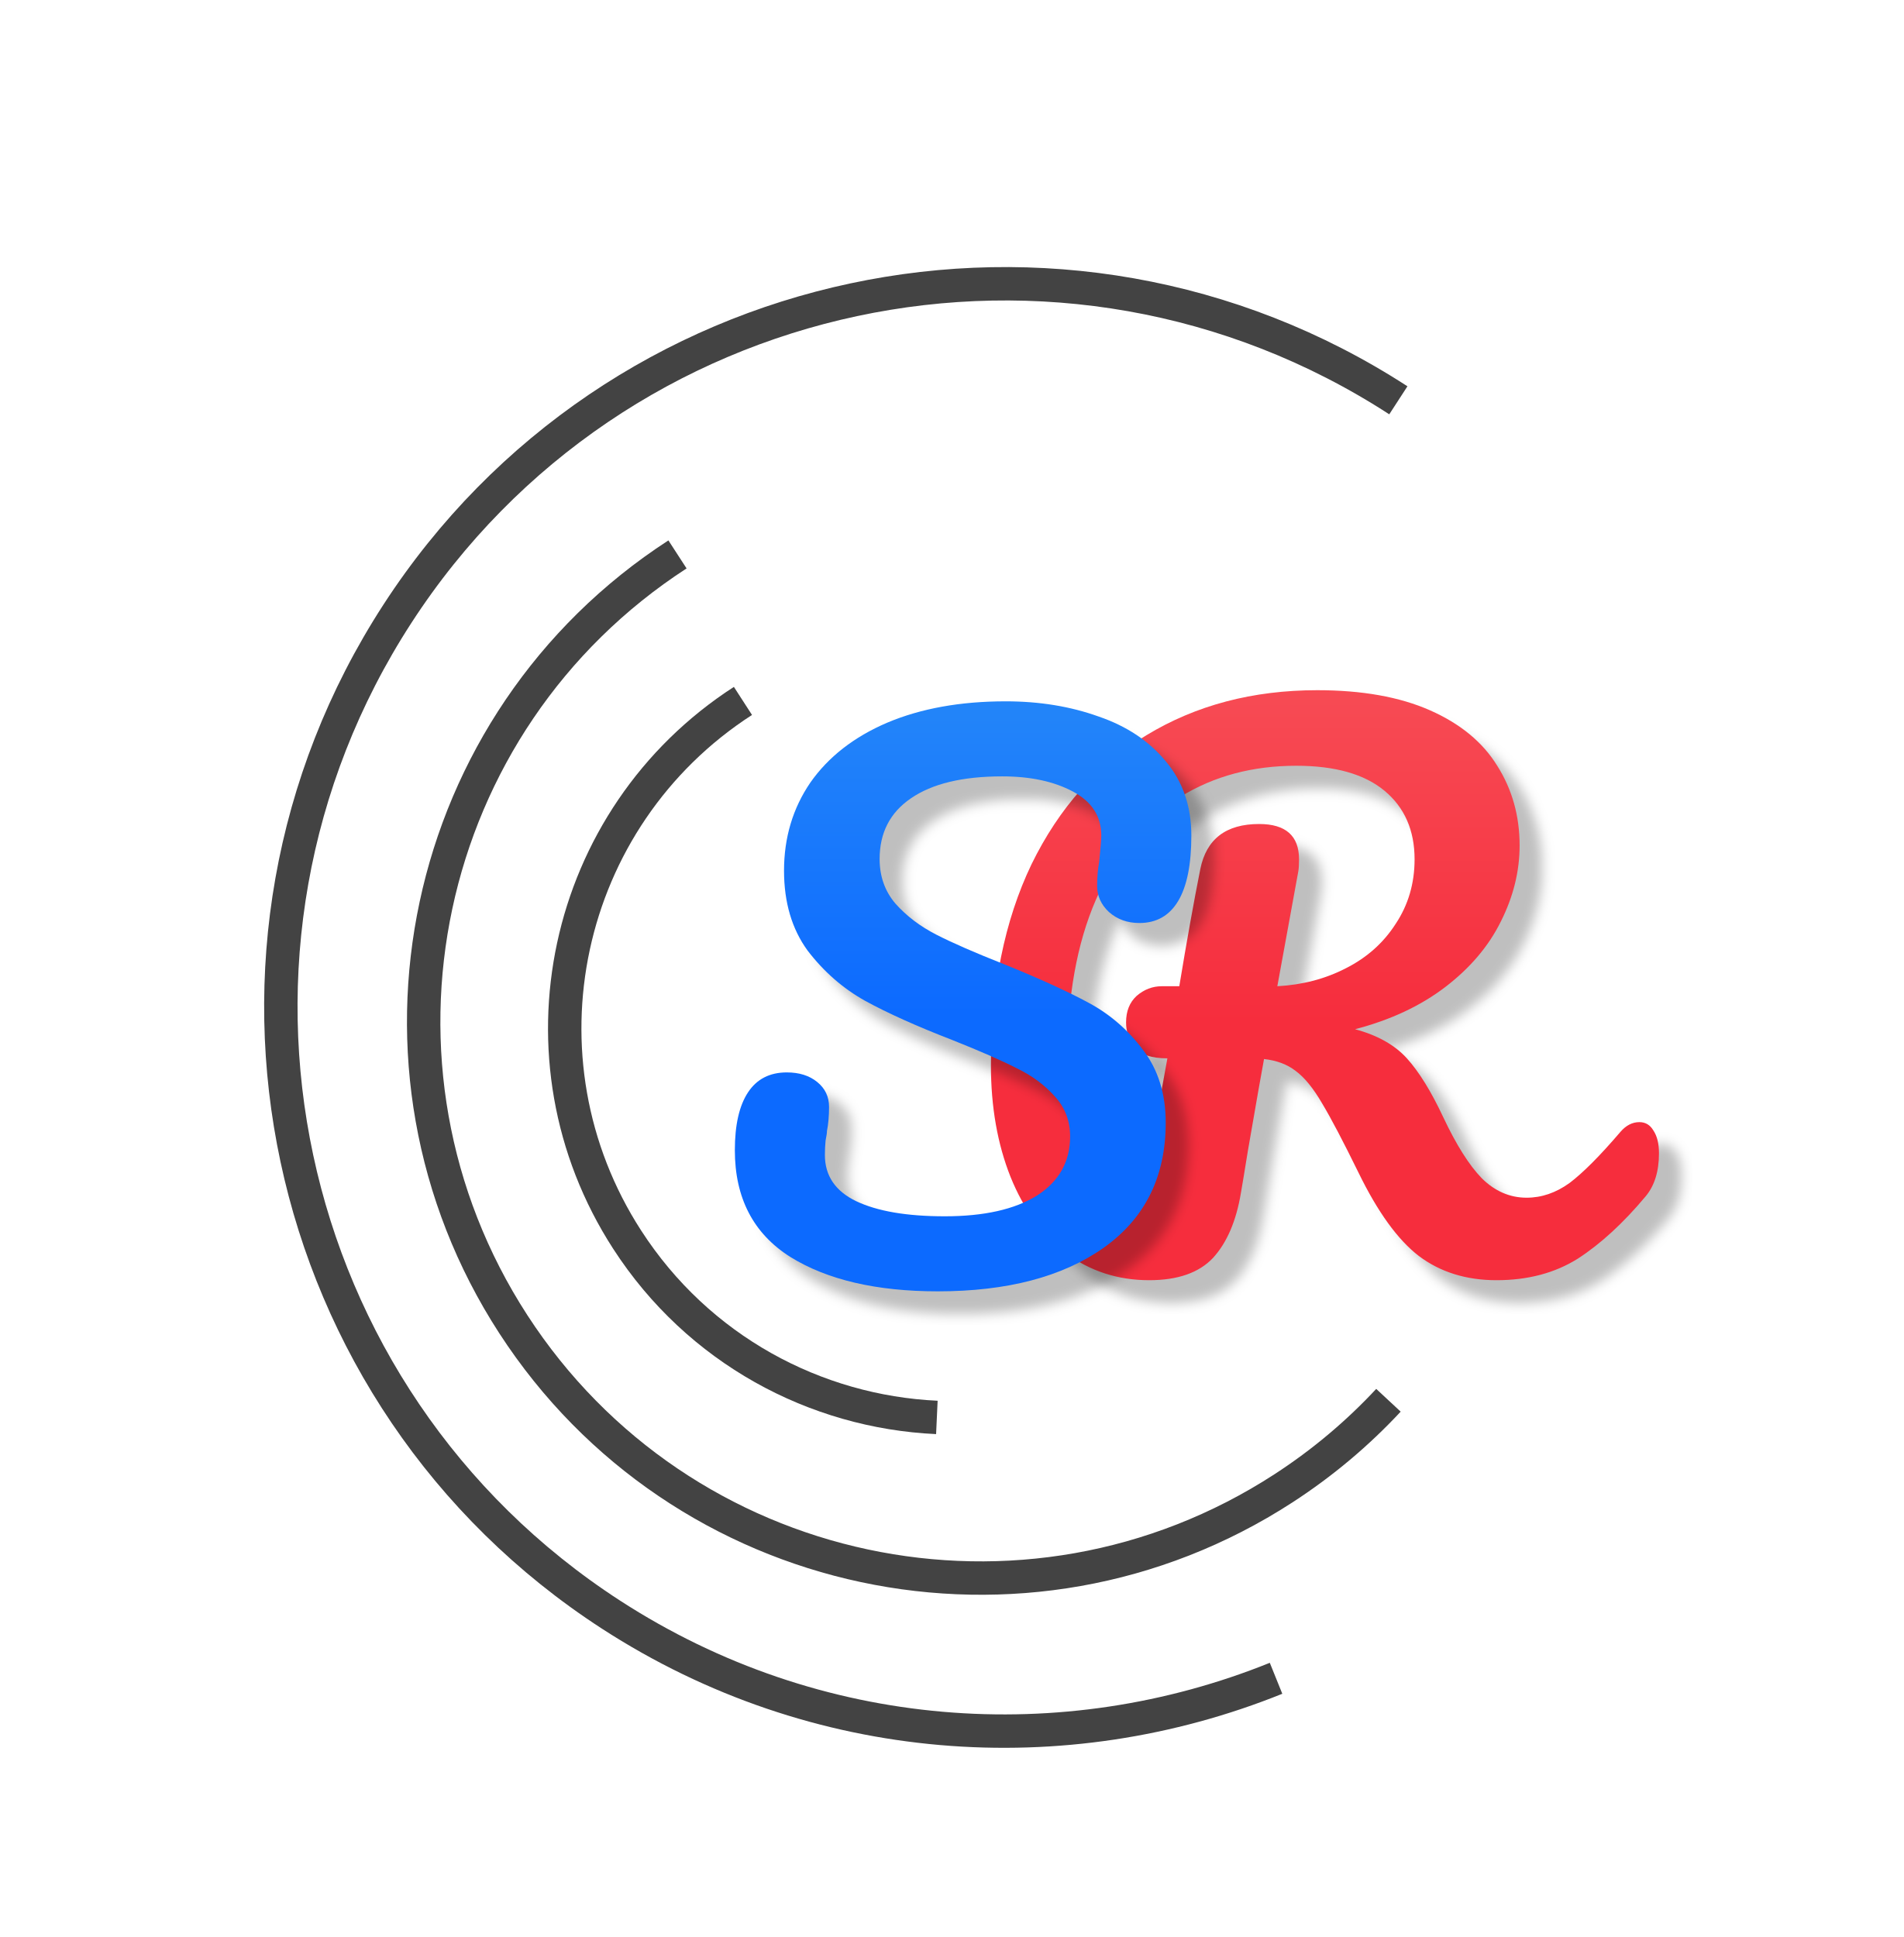
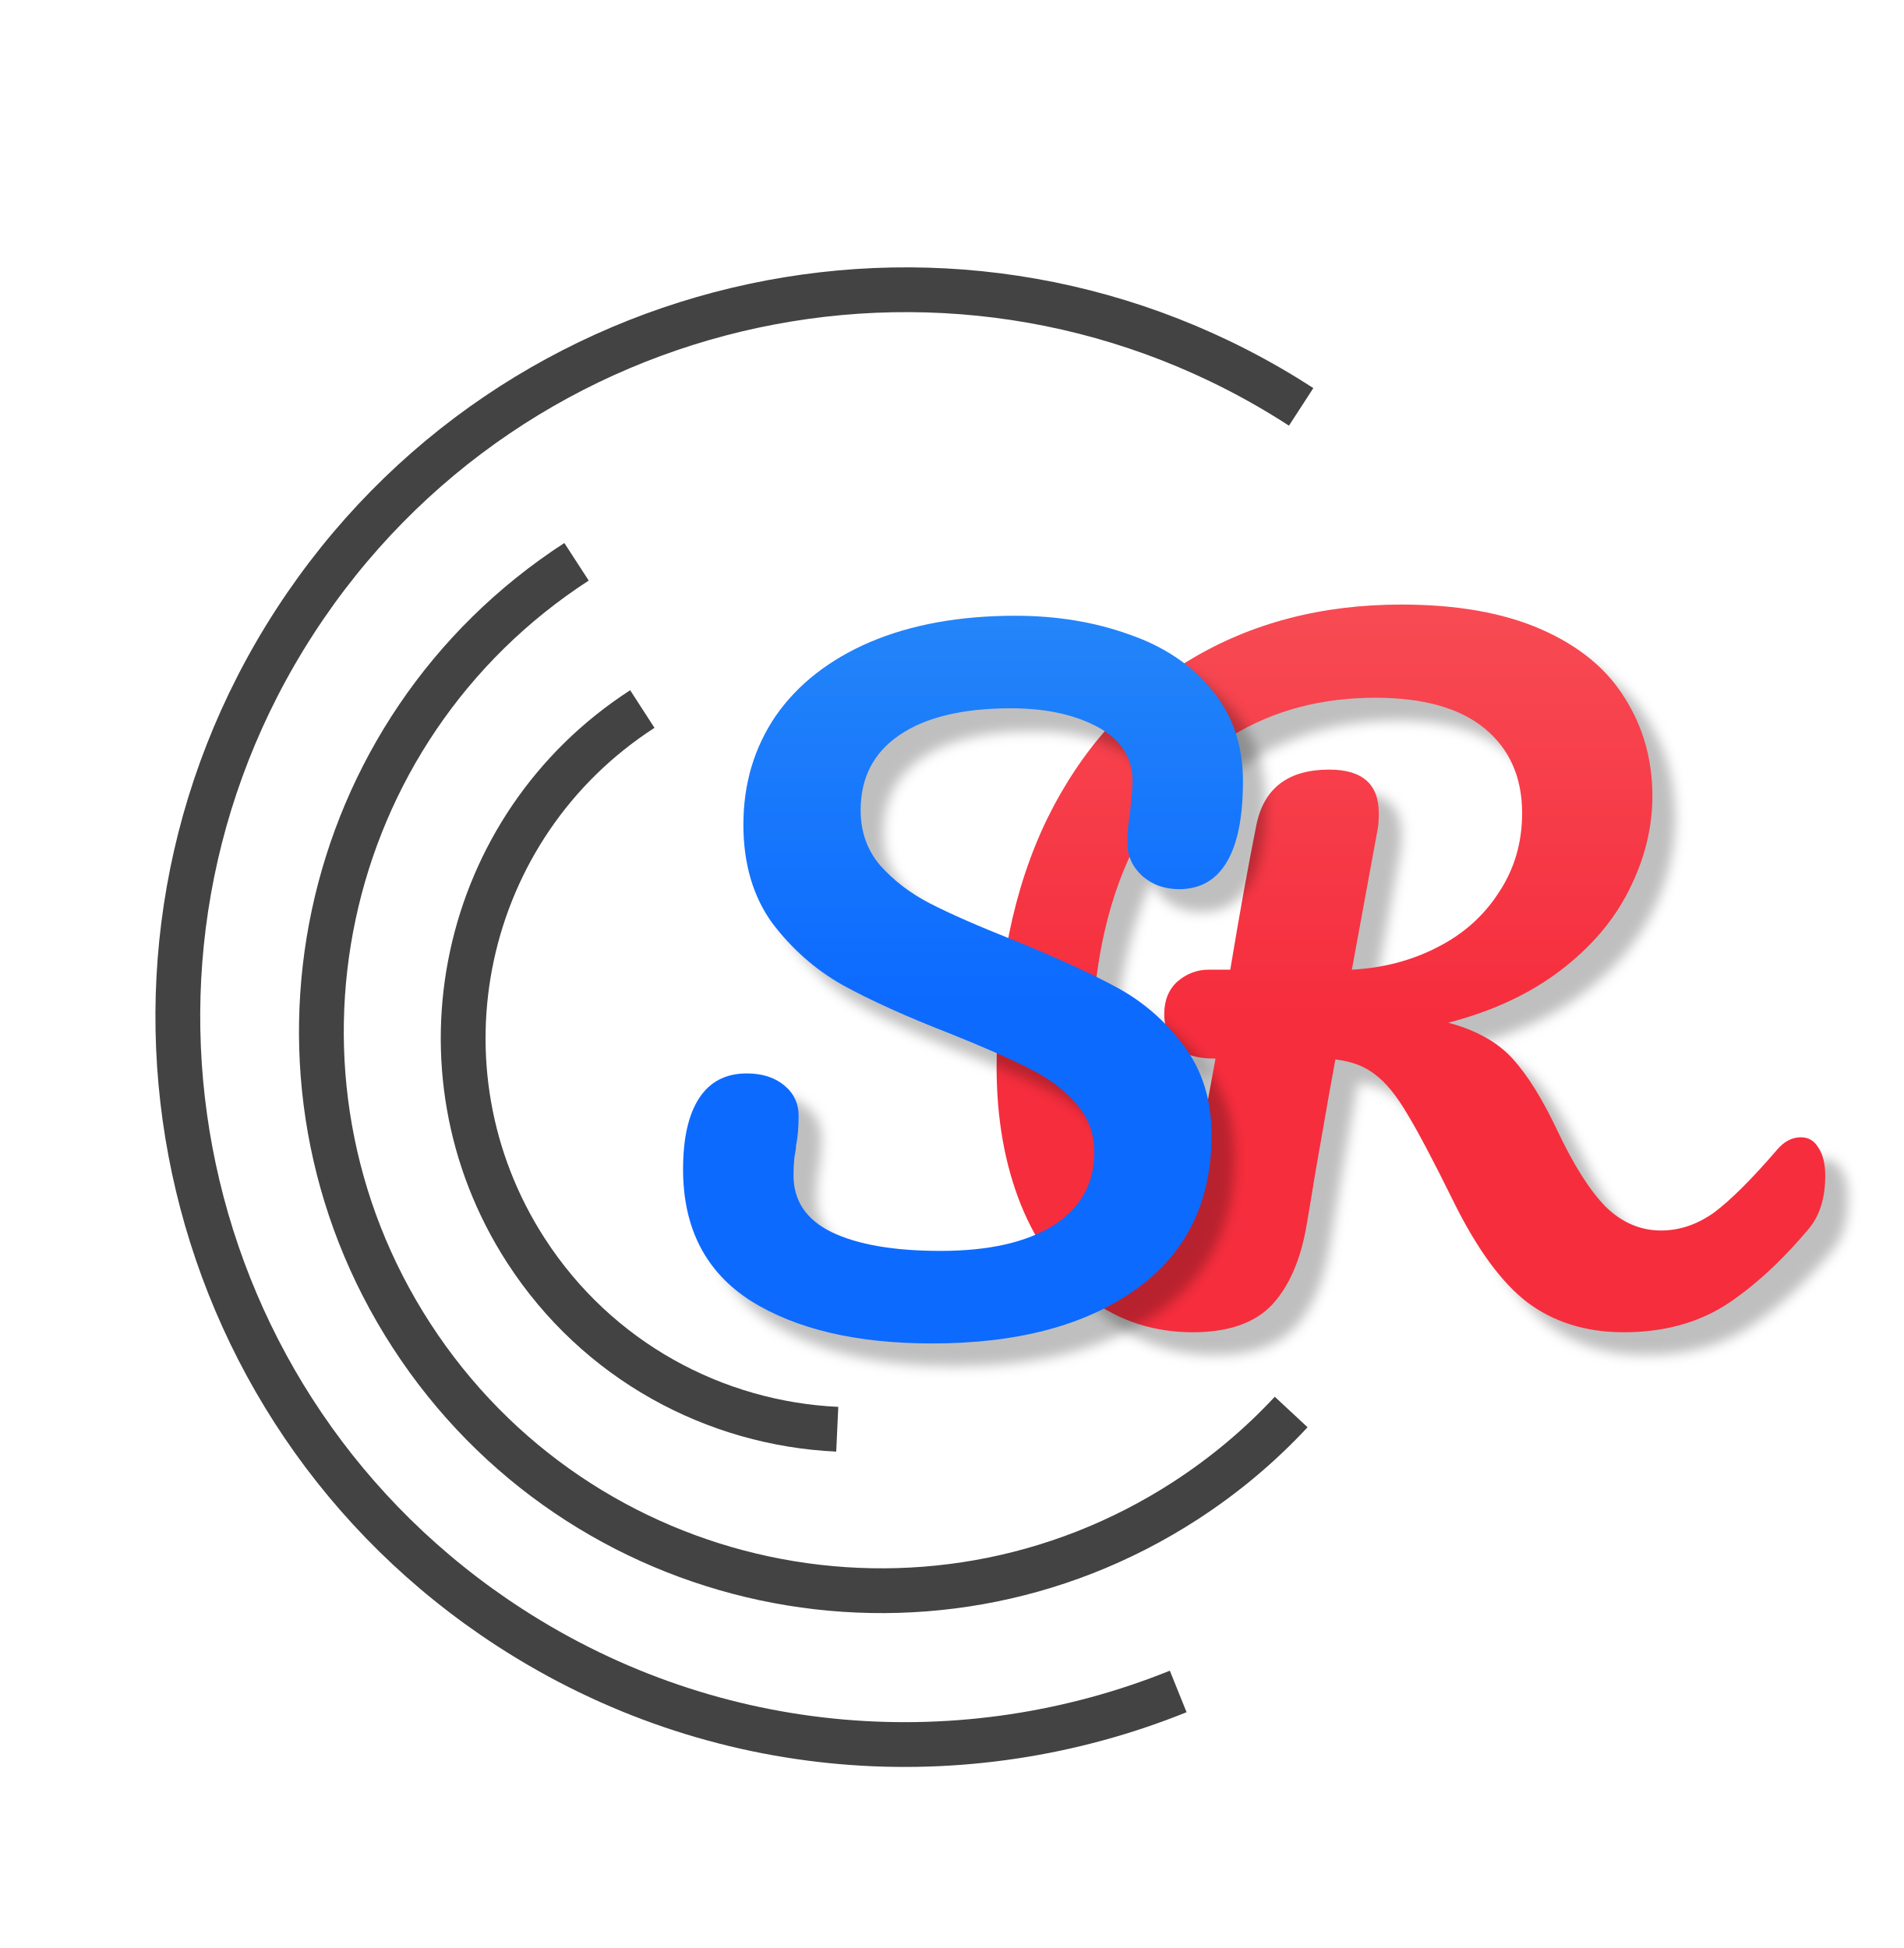
- <svg xmlns="http://www.w3.org/2000/svg" width="171" height="174" viewBox="0 0 171 174" fill="none">
-   <path d="M125.593 35.959C95.471 16.429 55.221 25.016 35.692 55.137C16.162 85.259 24.749 125.509 54.87 145.038C73.345 157.016 95.63 158.418 114.608 150.76" stroke="#434343" stroke-width="3" />
-   <path d="M60.849 49.803C37.681 64.829 31.082 95.792 46.108 118.96C61.135 142.128 92.098 148.727 115.265 133.701C118.804 131.406 121.955 128.739 124.703 125.786" stroke="#434343" stroke-width="3" />
-   <path d="M66.728 62.963C50.493 73.454 45.837 95.12 56.328 111.356C62.71 121.233 73.229 126.824 84.144 127.327" stroke="#434343" stroke-width="3" />
+ <svg xmlns="http://www.w3.org/2000/svg" width="170" height="174" viewBox="0 0 170 174" fill="none">
+   <path d="M116.196 36.343C86.09 16.823 45.861 25.406 26.342 55.511C6.823 85.617 15.405 125.846 45.511 145.365C63.976 157.337 86.249 158.738 105.217 151.085" stroke="#434343" stroke-width="4" />
+   <path d="M51.486 50.18C28.331 65.198 21.734 96.145 36.753 119.301C51.772 142.456 82.718 149.053 105.874 134.034C109.41 131.74 112.561 129.075 115.306 126.123" stroke="#434343" stroke-width="4" />
+   <path d="M57.362 63.333C41.135 73.819 36.481 95.474 46.967 111.7C53.346 121.572 63.859 127.161 74.769 127.663" stroke="#434343" stroke-width="4" />
  <g filter="url(#filter0_d)">
-     <path d="M147.239 100.8C147.784 100.8 148.203 101.049 148.497 101.548C148.832 102.046 149 102.731 149 103.603C149 105.222 148.602 106.509 147.805 107.464C145.792 109.872 143.759 111.741 141.704 113.069C139.65 114.356 137.218 115 134.409 115C131.683 115 129.356 114.273 127.428 112.82C125.541 111.367 123.738 108.876 122.019 105.347C120.635 102.523 119.545 100.447 118.748 99.119C117.952 97.749 117.155 96.773 116.358 96.192C115.604 95.61 114.66 95.257 113.528 95.133C113.361 96.005 112.878 98.745 112.082 103.354C111.746 105.43 111.537 106.696 111.453 107.153C111.034 109.685 110.195 111.637 108.937 113.007C107.679 114.336 105.771 115 103.214 115C100.405 115 97.91 114.19 95.73 112.571C93.591 110.91 91.935 108.627 90.761 105.72C89.587 102.772 89 99.43 89 95.693C89 88.718 90.216 82.698 92.648 77.632C95.122 72.567 98.56 68.705 102.962 66.048C107.407 63.349 112.522 62 118.308 62C122.333 62 125.709 62.602 128.434 63.806C131.159 65.01 133.172 66.671 134.472 68.788C135.813 70.906 136.484 73.293 136.484 75.951C136.484 78.276 135.918 80.559 134.786 82.801C133.696 85.002 132.04 86.953 129.818 88.656C127.595 90.358 124.891 91.624 121.704 92.455C123.717 92.995 125.268 93.866 126.358 95.07C127.449 96.275 128.539 98.039 129.629 100.364C130.803 102.855 131.956 104.682 133.088 105.845C134.262 107.007 135.604 107.589 137.113 107.589C138.455 107.589 139.734 107.153 140.95 106.281C142.166 105.367 143.696 103.831 145.541 101.672C146.044 101.091 146.61 100.8 147.239 100.8ZM104.849 95.07C103.423 95.07 102.438 94.738 101.893 94.074C101.39 93.41 101.138 92.662 101.138 91.832C101.138 90.835 101.453 90.047 102.082 89.465C102.753 88.884 103.507 88.593 104.346 88.593H105.918C106.589 84.525 107.218 81.016 107.805 78.068C108.35 75.369 110.111 74.02 113.088 74.02C115.478 74.02 116.673 75.079 116.673 77.196C116.673 77.653 116.652 78.006 116.61 78.255L114.723 88.593C116.987 88.469 119.042 87.929 120.887 86.974C122.774 86.019 124.262 84.691 125.352 82.988C126.484 81.286 127.05 79.355 127.05 77.196C127.05 74.581 126.149 72.525 124.346 71.031C122.543 69.536 119.901 68.788 116.421 68.788C112.505 68.788 109.045 69.713 106.042 71.561C105.895 71.652 105.749 71.745 105.604 71.84C105.268 72.059 104.941 72.289 104.622 72.531C103.51 73.375 102.496 74.364 101.58 75.498C100.357 77.01 99.309 78.78 98.434 80.808C96.715 84.753 95.855 89.569 95.855 95.257C95.855 97.915 96.128 100.198 96.673 102.108C97.218 104.018 97.889 105.45 98.686 106.405C99.482 107.36 100.237 107.838 100.95 107.838C101.495 107.838 101.935 107.568 102.27 107.028C102.648 106.488 102.941 105.617 103.151 104.412L104.849 95.07Z" fill="url(#paint0_linear)" />
+     <path d="M160.828 101.585C161.5 101.585 162.017 101.891 162.379 102.502C162.793 103.113 163 103.953 163 105.022C163 107.008 162.509 108.587 161.526 109.758C159.044 112.711 156.536 115.003 154.002 116.632C151.468 118.211 148.469 119 145.004 119C141.643 119 138.773 118.109 136.394 116.327C134.067 114.544 131.843 111.489 129.723 107.161C128.017 103.698 126.672 101.152 125.69 99.523C124.707 97.843 123.725 96.646 122.742 95.933C121.811 95.22 120.648 94.787 119.252 94.635C119.045 95.704 118.45 99.065 117.468 104.717C117.054 107.263 116.795 108.816 116.692 109.376C116.175 112.482 115.14 114.875 113.589 116.556C112.038 118.185 109.685 119 106.53 119C103.066 119 99.989 118.007 97.3 116.021C94.662 113.984 92.62 111.184 91.172 107.619C89.724 104.004 89 99.905 89 95.322C89 86.767 90.5 79.384 93.499 73.172C96.55 66.959 100.79 62.224 106.22 58.965C111.702 55.655 118.01 54 125.147 54C130.111 54 134.274 54.738 137.635 56.215C140.997 57.692 143.479 59.729 145.082 62.325C146.737 64.922 147.564 67.85 147.564 71.109C147.564 73.961 146.866 76.761 145.47 79.511C144.125 82.21 142.082 84.603 139.342 86.691C136.601 88.779 133.266 90.332 129.335 91.35C131.818 92.012 133.731 93.082 135.075 94.558C136.42 96.035 137.764 98.199 139.109 101.051C140.557 104.106 141.979 106.346 143.375 107.772C144.823 109.198 146.478 109.911 148.34 109.911C149.994 109.911 151.572 109.376 153.071 108.307C154.571 107.186 156.458 105.302 158.734 102.655C159.354 101.942 160.052 101.585 160.828 101.585ZM108.547 94.558C106.789 94.558 105.574 94.151 104.901 93.336C104.281 92.521 103.971 91.605 103.971 90.586C103.971 89.364 104.358 88.397 105.134 87.684C105.962 86.971 106.892 86.615 107.927 86.615H109.866C110.693 81.624 111.469 77.322 112.193 73.706C112.865 70.396 115.037 68.742 118.709 68.742C121.656 68.742 123.13 70.04 123.13 72.637C123.13 73.197 123.104 73.63 123.052 73.935L120.725 86.615C123.518 86.462 126.052 85.8 128.327 84.629C130.654 83.457 132.49 81.828 133.834 79.74C135.231 77.653 135.929 75.285 135.929 72.637C135.929 69.429 134.817 66.908 132.593 65.075C130.37 63.242 127.112 62.325 122.82 62.325C117.989 62.325 113.722 63.459 110.019 65.726C109.837 65.838 109.657 65.951 109.478 66.068C109.064 66.336 108.66 66.619 108.267 66.916C106.896 67.951 105.645 69.163 104.515 70.554C103.007 72.408 101.714 74.579 100.635 77.067C98.515 81.904 97.455 87.811 97.455 94.787C97.455 98.046 97.791 100.847 98.463 103.189C99.136 105.532 99.963 107.288 100.945 108.459C101.928 109.631 102.859 110.216 103.738 110.216C104.41 110.216 104.953 109.885 105.367 109.223C105.832 108.561 106.194 107.492 106.453 106.015L108.547 94.558Z" fill="url(#paint0_linear)" />
  </g>
  <g filter="url(#filter1_d)">
-     <path d="M84.229 116C78.713 116 74.295 114.969 70.977 112.908C67.659 110.805 66 107.61 66 103.322C66 101.054 66.394 99.323 67.182 98.127C67.97 96.931 69.132 96.334 70.666 96.334C71.786 96.334 72.698 96.622 73.404 97.2C74.109 97.777 74.461 98.519 74.461 99.426C74.461 100.25 74.399 100.972 74.275 101.59C74.275 101.755 74.233 102.044 74.15 102.456C74.109 102.869 74.088 103.301 74.088 103.755C74.088 105.61 75.021 106.991 76.888 107.898C78.796 108.806 81.45 109.259 84.851 109.259C88.377 109.259 91.135 108.641 93.126 107.404C95.117 106.126 96.112 104.353 96.112 102.085C96.112 100.683 95.656 99.488 94.744 98.498C93.831 97.468 92.69 96.622 91.322 95.963C89.953 95.262 88.024 94.417 85.536 93.427C82.342 92.19 79.729 91.015 77.697 89.902C75.706 88.789 73.984 87.284 72.533 85.387C71.122 83.45 70.417 81.058 70.417 78.213C70.417 75.245 71.205 72.606 72.781 70.298C74.399 67.989 76.701 66.195 79.687 64.917C82.715 63.639 86.261 63 90.326 63C93.354 63 96.133 63.453 98.663 64.361C101.193 65.226 103.205 66.566 104.698 68.38C106.233 70.195 107 72.421 107 75.059C107 77.657 106.606 79.615 105.818 80.935C105.03 82.254 103.868 82.914 102.334 82.914C101.255 82.914 100.343 82.584 99.596 81.924C98.891 81.264 98.539 80.481 98.539 79.574C98.539 78.791 98.601 78.069 98.725 77.41C98.85 76.173 98.912 75.389 98.912 75.059C98.912 73.328 98.062 72.009 96.361 71.102C94.661 70.195 92.545 69.741 90.015 69.741C86.448 69.741 83.711 70.401 81.803 71.72C79.936 72.998 79.003 74.812 79.003 77.162C79.003 78.729 79.48 80.069 80.434 81.182C81.429 82.295 82.653 83.223 84.105 83.965C85.556 84.707 87.589 85.594 90.202 86.624C93.354 87.902 95.884 89.057 97.792 90.088C99.7 91.118 101.318 92.52 102.645 94.293C104.014 96.066 104.698 98.251 104.698 100.848C104.698 105.713 102.832 109.465 99.099 112.104C95.407 114.701 90.451 116 84.229 116Z" fill="url(#paint1_linear)" />
+     <path d="M83.231 120C76.503 120 71.116 118.736 67.07 116.208C63.023 113.629 61 109.71 61 104.452C61 101.671 61.48 99.547 62.442 98.081C63.403 96.614 64.819 95.881 66.69 95.881C68.056 95.881 69.169 96.235 70.029 96.943C70.889 97.651 71.319 98.561 71.319 99.673C71.319 100.685 71.243 101.569 71.091 102.328C71.091 102.53 71.04 102.884 70.939 103.39C70.889 103.895 70.863 104.426 70.863 104.982C70.863 107.258 72.001 108.952 74.278 110.064C76.605 111.177 79.842 111.733 83.989 111.733C88.289 111.733 91.653 110.974 94.08 109.457C96.508 107.89 97.722 105.716 97.722 102.935C97.722 101.215 97.166 99.749 96.053 98.536C94.94 97.272 93.549 96.235 91.88 95.426C90.211 94.566 87.859 93.53 84.824 92.316C80.929 90.799 77.743 89.358 75.264 87.993C72.836 86.628 70.737 84.782 68.967 82.456C67.247 80.08 66.387 77.147 66.387 73.658C66.387 70.017 67.348 66.781 69.27 63.95C71.243 61.118 74.05 58.919 77.692 57.351C81.384 55.784 85.709 55 90.666 55C94.359 55 97.748 55.556 100.833 56.669C103.919 57.73 106.372 59.374 108.193 61.599C110.064 63.823 111 66.554 111 69.79C111 72.975 110.519 75.377 109.558 76.995C108.597 78.613 107.181 79.422 105.31 79.422C103.994 79.422 102.882 79.018 101.971 78.209C101.111 77.4 100.681 76.439 100.681 75.327C100.681 74.366 100.757 73.481 100.909 72.672C101.061 71.155 101.137 70.195 101.137 69.79C101.137 67.666 100.1 66.048 98.026 64.936C95.952 63.823 93.372 63.267 90.287 63.267C85.937 63.267 82.598 64.076 80.272 65.694C77.995 67.262 76.857 69.487 76.857 72.369C76.857 74.29 77.439 75.933 78.602 77.299C79.816 78.664 81.308 79.802 83.079 80.712C84.849 81.622 87.328 82.709 90.514 83.973C94.359 85.541 97.444 86.956 99.771 88.221C102.098 89.485 104.07 91.204 105.689 93.378C107.358 95.552 108.193 98.232 108.193 101.418C108.193 107.384 105.917 111.986 101.364 115.222C96.862 118.407 90.818 120 83.231 120Z" fill="url(#paint1_linear)" />
  </g>
  <defs>
-     <filter id="filter0_d" x="89" y="62" width="63" height="56" filterUnits="userSpaceOnUse" color-interpolation-filters="sRGB">
+     <filter id="filter0_d" x="89" y="54" width="77" height="68" filterUnits="userSpaceOnUse" color-interpolation-filters="sRGB">
      <feFlood flood-opacity="0" result="BackgroundImageFix" />
      <feColorMatrix in="SourceAlpha" type="matrix" values="0 0 0 0 0 0 0 0 0 0 0 0 0 0 0 0 0 0 127 0" />
      <feOffset dx="2" dy="2" />
      <feGaussianBlur stdDeviation="0.5" />
      <feColorMatrix type="matrix" values="0 0 0 0 0 0 0 0 0 0 0 0 0 0 0 0 0 0 0.25 0" />
      <feBlend mode="normal" in2="BackgroundImageFix" result="effect1_dropShadow" />
      <feBlend mode="normal" in="SourceGraphic" in2="effect1_dropShadow" result="shape" />
    </filter>
-     <filter id="filter1_d" x="66" y="63" width="44" height="56" filterUnits="userSpaceOnUse" color-interpolation-filters="sRGB">
+     <filter id="filter1_d" x="61" y="55" width="53" height="68" filterUnits="userSpaceOnUse" color-interpolation-filters="sRGB">
      <feFlood flood-opacity="0" result="BackgroundImageFix" />
      <feColorMatrix in="SourceAlpha" type="matrix" values="0 0 0 0 0 0 0 0 0 0 0 0 0 0 0 0 0 0 127 0" />
      <feOffset dx="2" dy="2" />
      <feGaussianBlur stdDeviation="0.5" />
      <feColorMatrix type="matrix" values="0 0 0 0 0 0 0 0 0 0 0 0 0 0 0 0 0 0 0.25 0" />
      <feBlend mode="normal" in2="BackgroundImageFix" result="effect1_dropShadow" />
      <feBlend mode="normal" in="SourceGraphic" in2="effect1_dropShadow" result="shape" />
    </filter>
-     <linearGradient id="paint0_linear" x1="113.548" y1="33.92" x2="113.548" y2="142.909" gradientUnits="userSpaceOnUse">
+     <linearGradient id="paint0_linear" x1="119.276" y1="19.562" x2="119.276" y2="153.228" gradientUnits="userSpaceOnUse">
      <stop stop-color="#F8676A" />
      <stop offset="0.531" stop-color="#F62D3D" />
    </linearGradient>
-     <linearGradient id="paint1_linear" x1="85.757" y1="35.302" x2="85.757" y2="143.528" gradientUnits="userSpaceOnUse">
+     <linearGradient id="paint1_linear" x1="85.094" y1="21.03" x2="85.094" y2="153.761" gradientUnits="userSpaceOnUse">
      <stop stop-color="#0D6CFF" />
      <stop offset="0" stop-color="#3AA0F3" />
      <stop offset="0.516" stop-color="#0C6AFF" />
    </linearGradient>
  </defs>
</svg>
